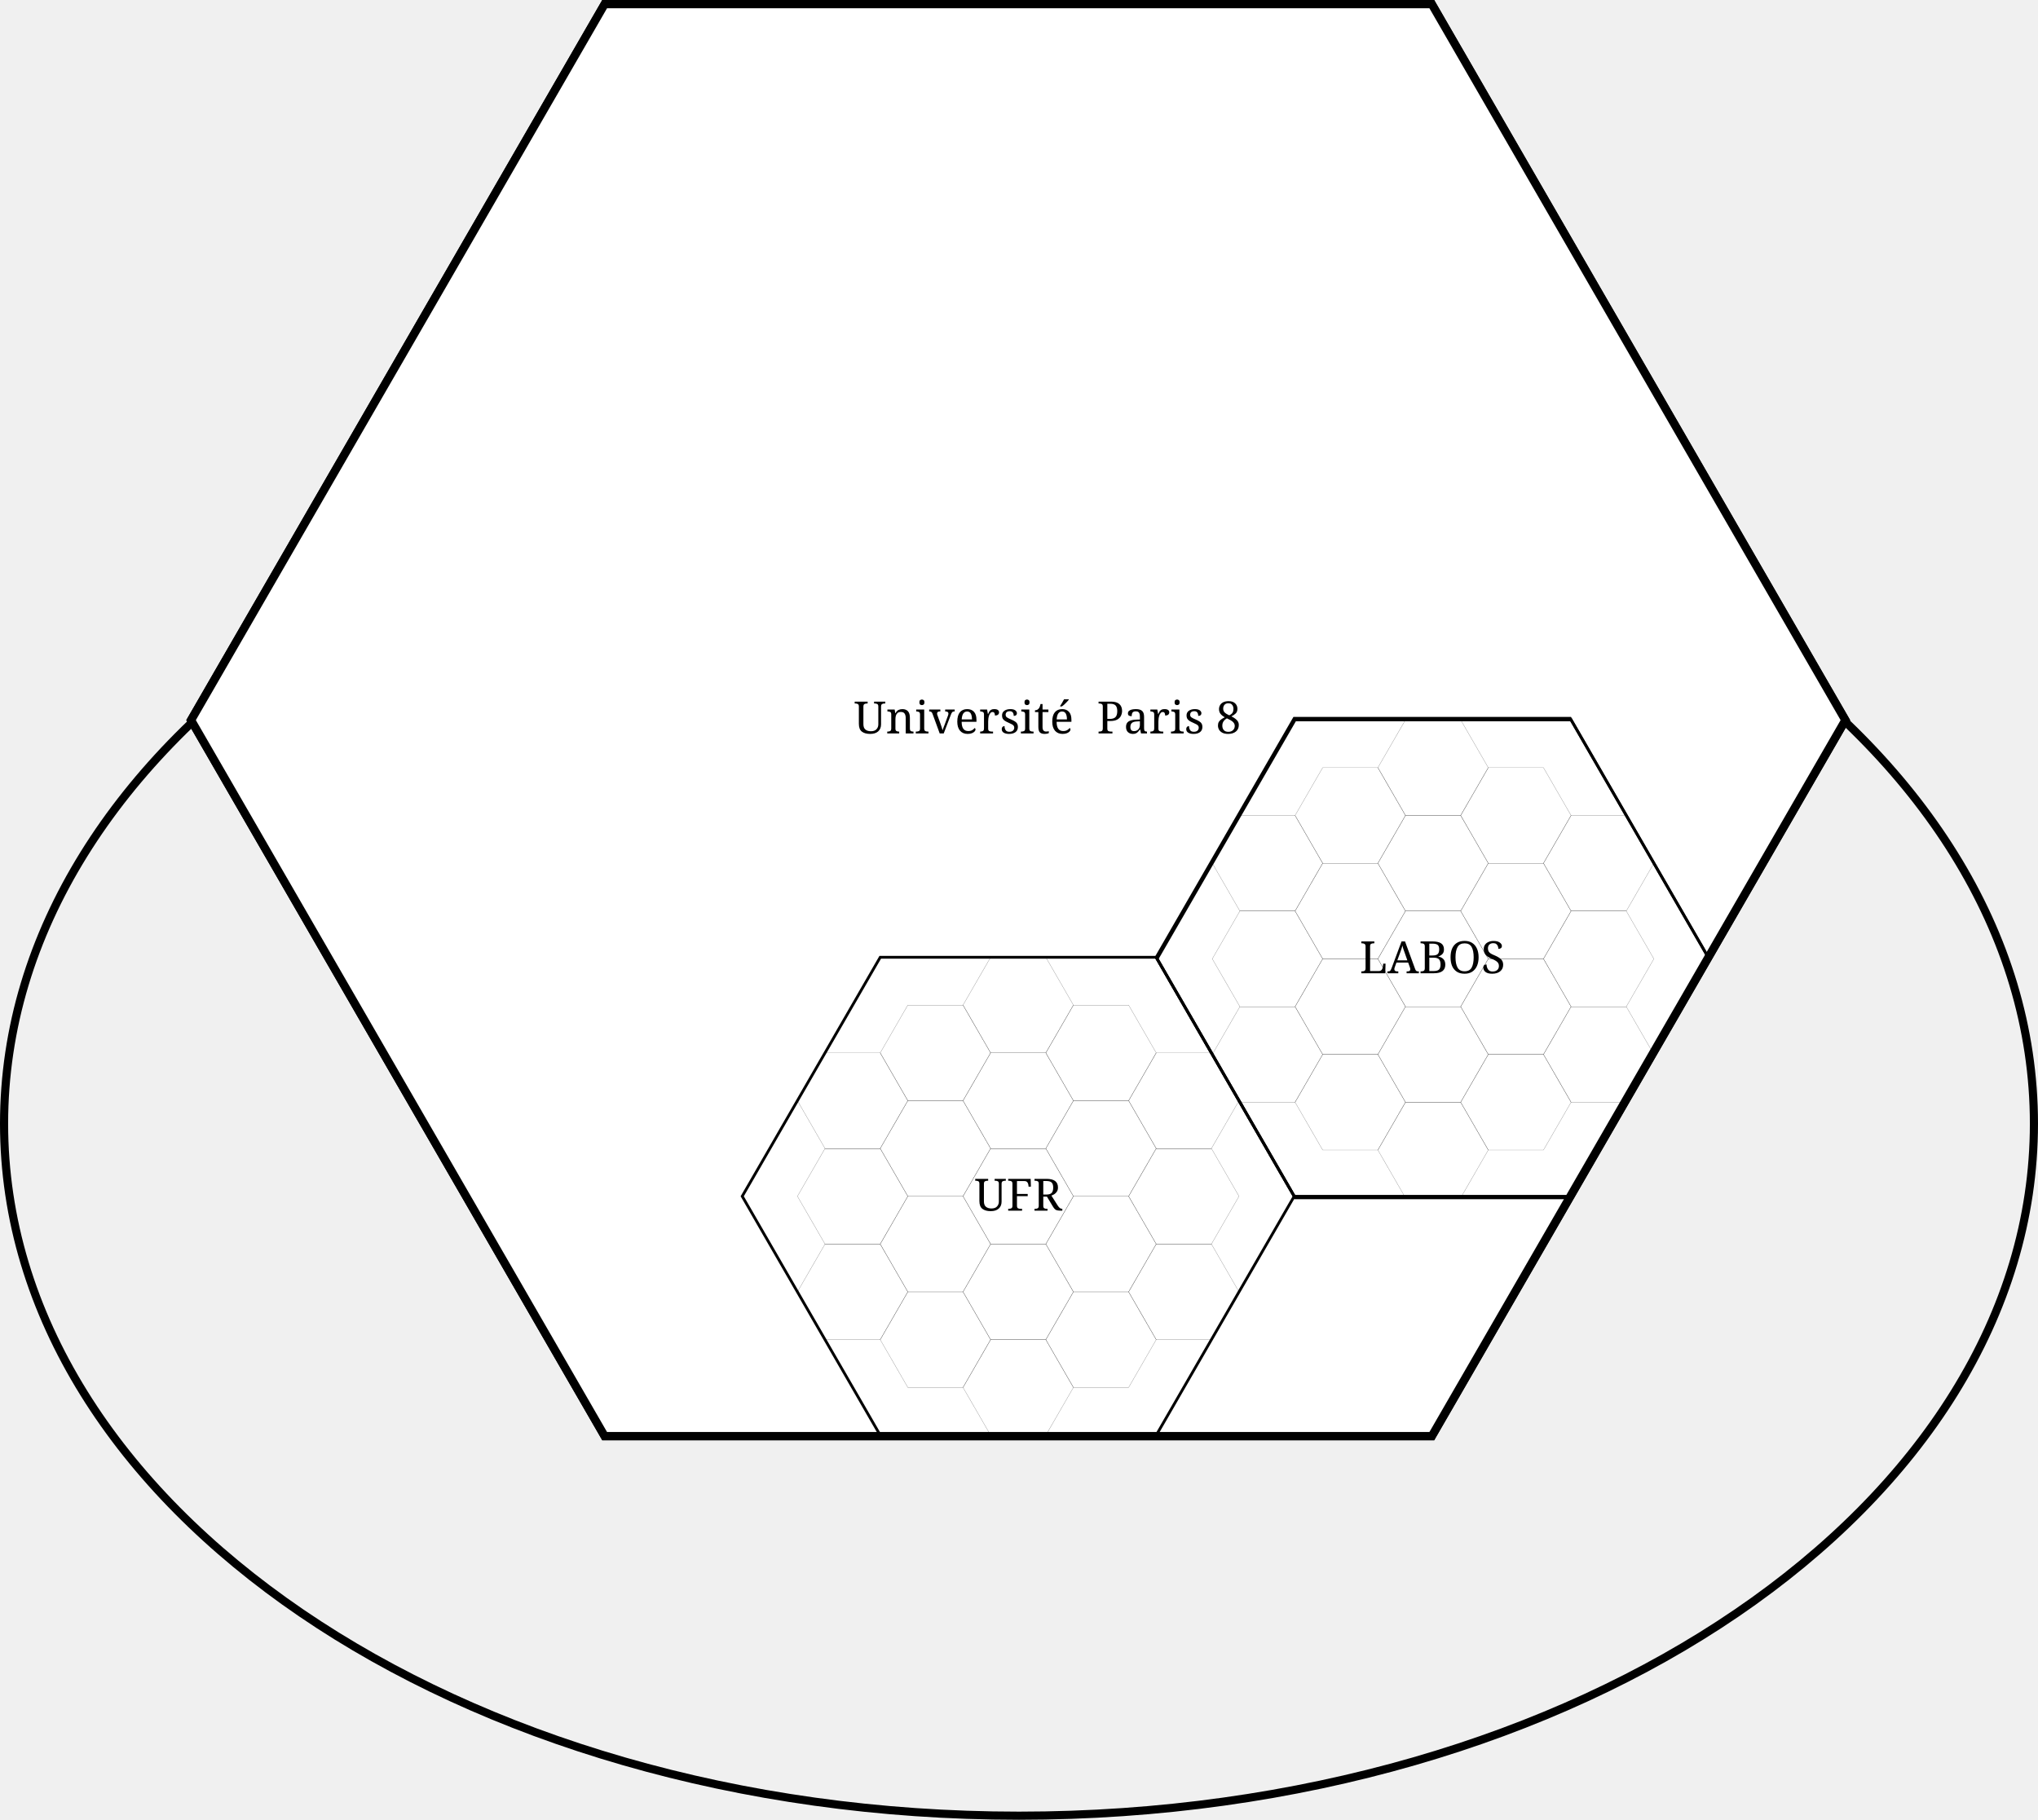
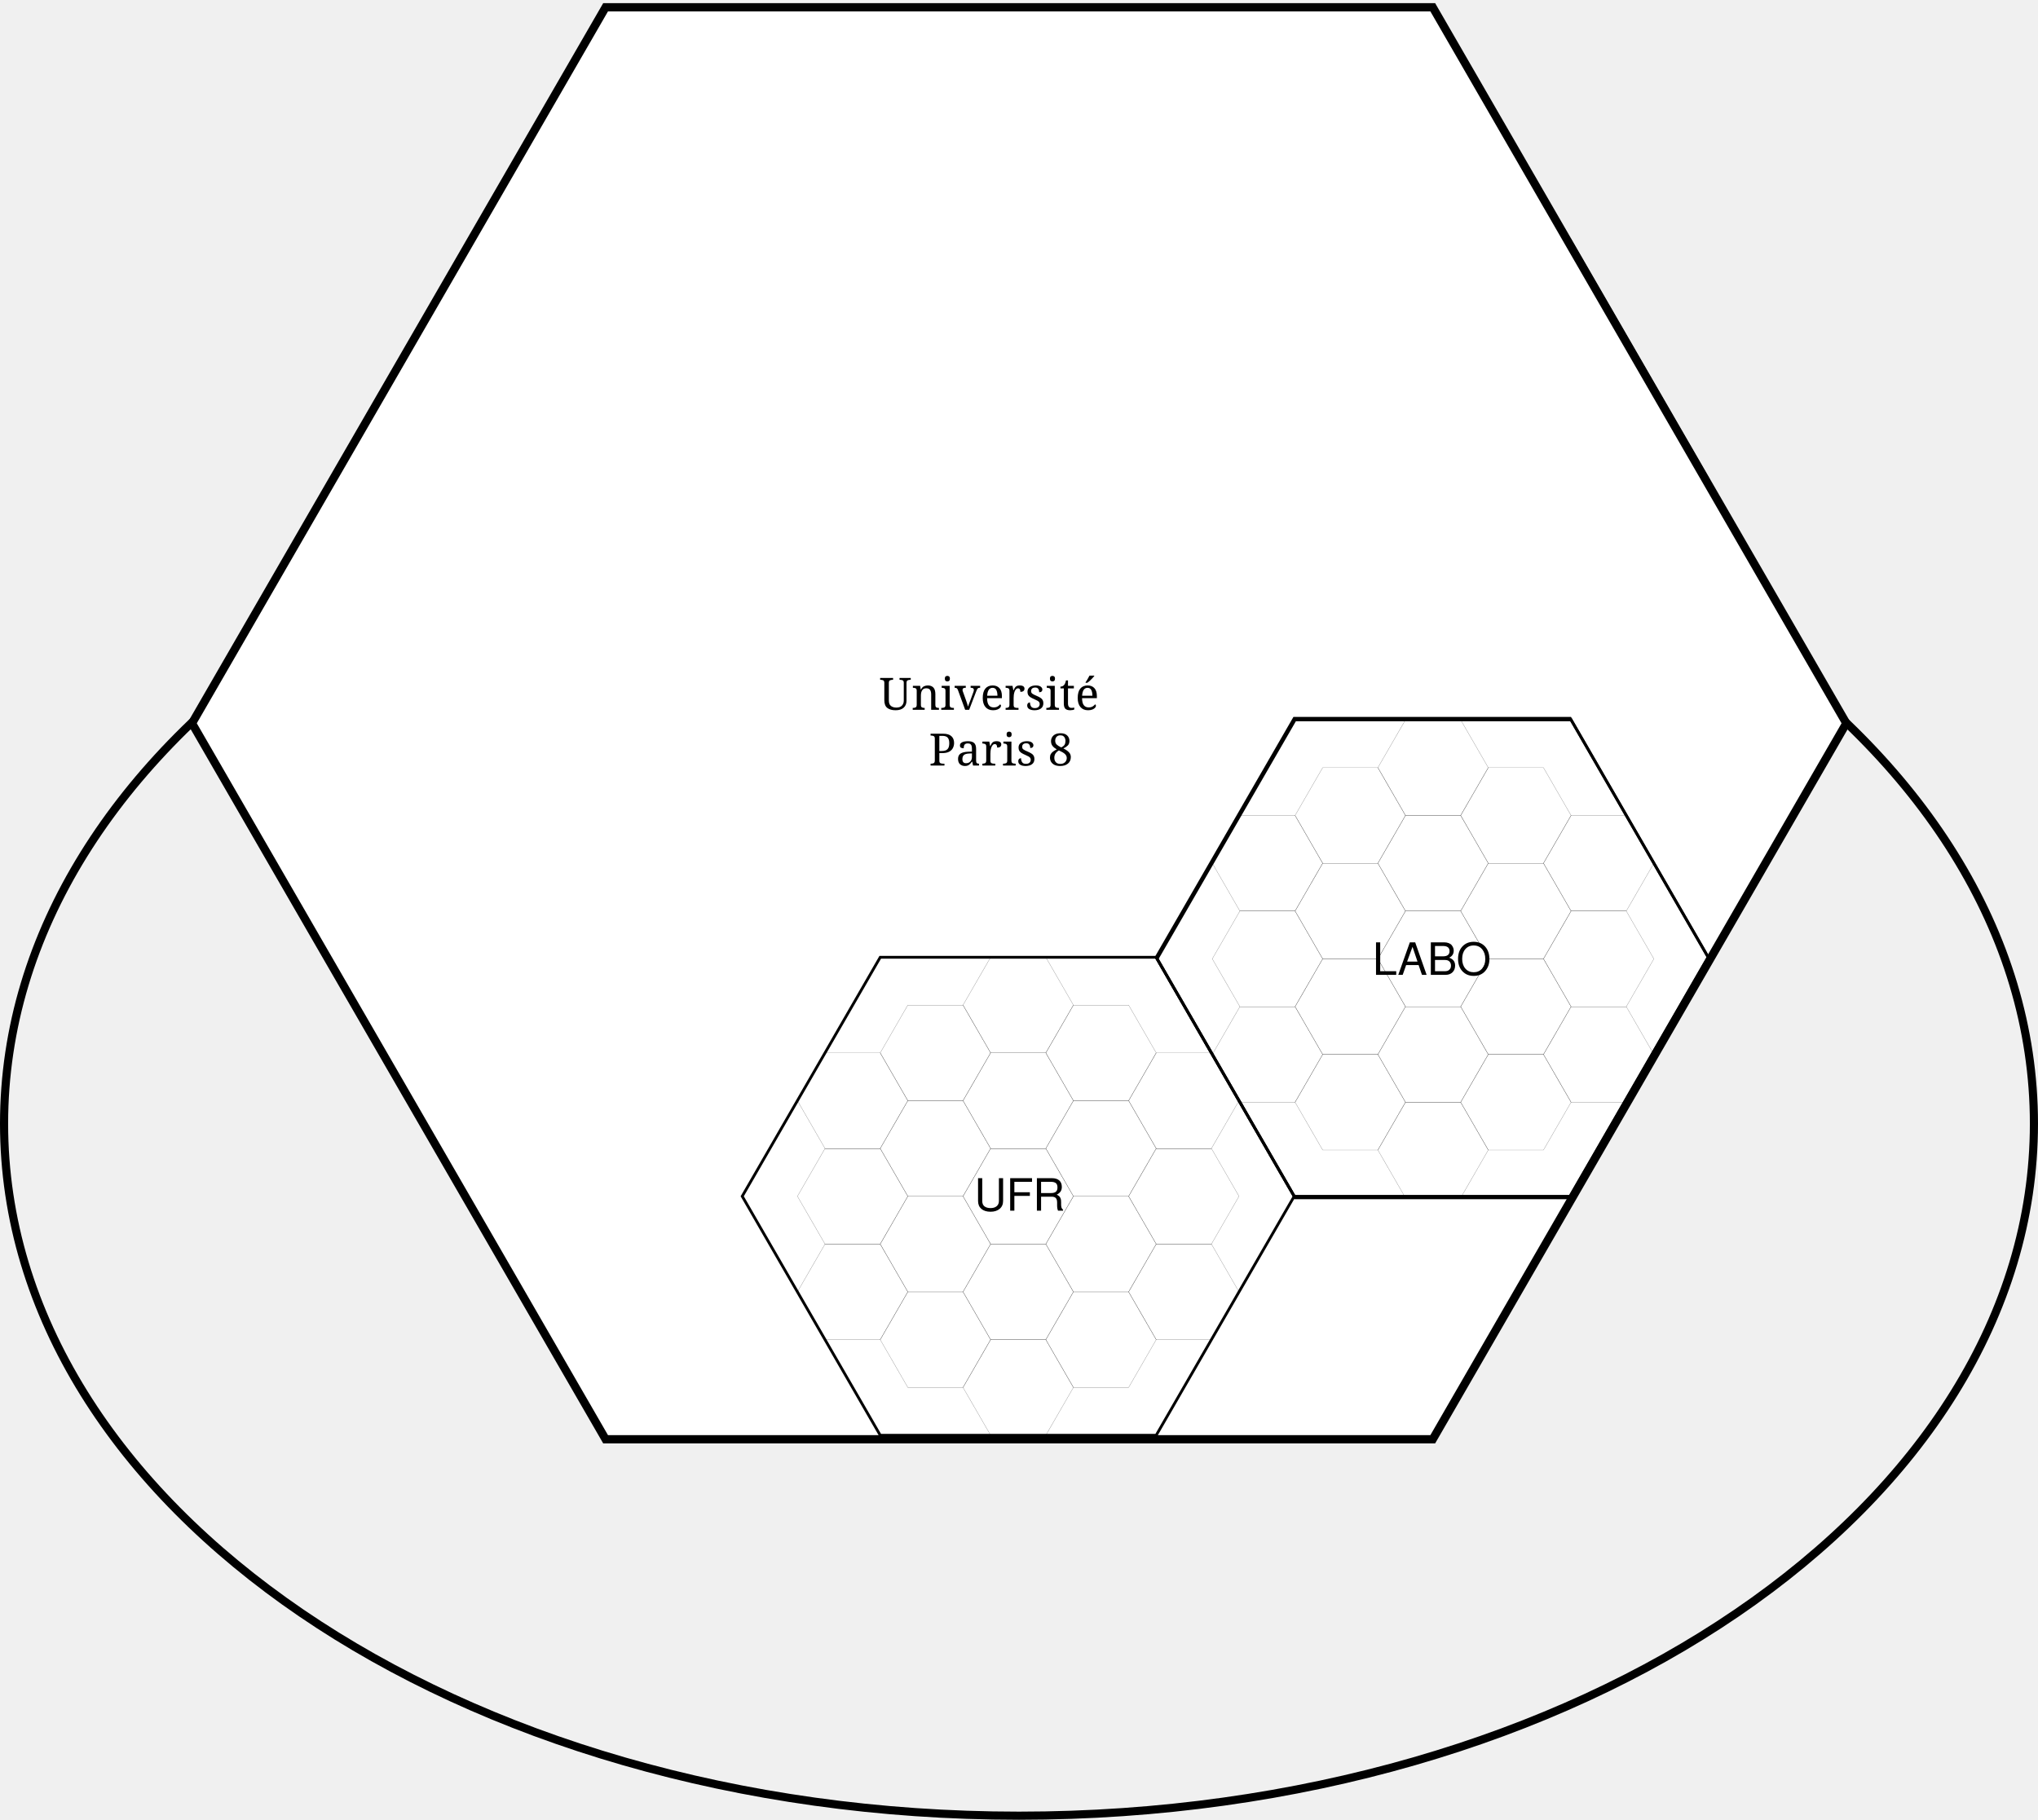
<svg xmlns="http://www.w3.org/2000/svg" id="svgCartoHexach0" width="548.249" height="489.63" version="1.1">
  <defs id="defs39" />
-   <g class="gInit" id="ch0_hexa_0_-1_-1_2" transform="matrix(0.7424724,0,0,0.7424724,162.5446,128.972)" style="fill:none;stroke:#000000;stroke-opacity:1">
-     <polygon points="-50,-86.603 -100,-1.2246468e-14 -50,86.603 50,86.603 100,0 50,-86.603 " fill="#102040" stroke="#a8acaf" id="polygon4" style="fill:none;stroke:#000000;stroke-opacity:1" />
-   </g>
  <g class="gInit" id="ch0_hexa_0_-1_0_1" transform="matrix(0.7424724,0,0,0.7424724,162.5446,257.572)" style="fill:none;stroke:#000000;stroke-opacity:1">
    <polygon points="-50,-86.603 -100,-1.2246468e-14 -50,86.603 50,86.603 100,0 50,-86.603 " fill="#102040" stroke="#a8acaf" id="polygon5" style="fill:none;stroke:#000000;stroke-opacity:1" />
-   </g>
-   <g class="gInit" id="ch0_hexa_0_0_-2_2" transform="matrix(2.225157,0,0,2.224533,273.9154,193.7625)" style="fill:none;stroke:#000000;stroke-opacity:1">
-     <polygon points="100,0 50,-86.603 -50,-86.603 -100,-1.2246468e-14 -50,86.603 50,86.603 " fill="#102040" stroke="#a8acaf" id="polygon8" style="fill:none;stroke:#000000;stroke-opacity:1" />
  </g>
  <g class="gInit" id="ch0_hexa_0_1_-2_1" transform="matrix(0.7424724,0,0,0.7424724,385.2863,128.972)" style="fill:none;stroke:#000000;stroke-opacity:1">
    <polygon points="-50,-86.603 -100,-1.2246468e-14 -50,86.603 50,86.603 100,0 50,-86.603 " fill="#102040" stroke="#a8acaf" id="polygon13" style="fill:none;stroke:#000000;stroke-opacity:1" />
  </g>
  <ellipse style="fill:none;stroke:#000000;stroke-width:2.187;stroke-opacity:1" id="ellipse63" ry="186.199" rx="273.031" cy="302.338" cx="274.124" />
-   <g class="gInit" id="ch0_hexa_0_2_-2_0" transform="matrix(2.225157,0,0,2.224533,273.9154,193.7625)" style="fill:#ffffff;fill-opacity:1;stroke:#000000;stroke-opacity:1">
+   <g class="gInit" id="ch0_hexa_0_2_-2_0" transform="matrix(2.225157,0,0,2.224533,274.1713,194.6059)" style="fill:#ffffff;fill-opacity:1;stroke:#000000;stroke-opacity:1">
    <polygon points="-100,-1.2246468e-14 -50,86.603 50,86.603 100,0 50,-86.603 -50,-86.603 " fill="#102040" stroke="#a8acaf" id="polygon17" style="fill:#ffffff;fill-opacity:1;stroke:#000000;stroke-opacity:1" />
  </g>
  <g class="gInit" id="ch0_hexa_0_1_-1_0" transform="matrix(0.7424724,0,0,0.7424724,385.2863,257.572)" style="fill:none;stroke:#000000;stroke-opacity:1">
    <polygon points="-50,-86.603 -100,-1.2246468e-14 -50,86.603 50,86.603 100,0 50,-86.603 " fill="#102040" stroke="#a8acaf" id="polygon14" style="fill:none;stroke:#000000;stroke-opacity:1" />
  </g>
-   <text xml:space="preserve" style="font-family:Garamond;-inkscape-font-specification:Garamond;fill:#000000;fill-opacity:1;stroke:none;stroke-opacity:1" x="229.736" y="197.344" id="text41">
-     <tspan id="tspan41" x="229.736" y="197.344">Université  Paris 8</tspan>
+   <text xml:space="preserve" style="font-family:Garamond;-inkscape-font-specification:Garamond;text-align:center;text-anchor:middle;fill:#000000;fill-opacity:1;stroke:none;stroke-opacity:1" x="273.933" y="190.976" id="text41">
+     <tspan id="tspan41" x="273.933" y="190.976">Université</tspan>
+     <tspan x="273.933" y="205.976" id="tspan1">Paris 8</tspan>
  </text>
  <g id="g42" transform="translate(38.2177,-27.83977)">
    <g class="gOccupe" id="ch0_hexa_0_0_0_0" transform="matrix(0.7424724,0,0,0.7424724,235.6977,349.7118)" style="fill:none;stroke:#000000;stroke-opacity:1">
      <polygon points="-50,-86.603 -100,-1.2246468e-14 -50,86.603 50,86.603 100,0 50,-86.603 " fill="#102040" stroke="#a8acaf" id="polygon10" style="fill:none;stroke:#000000;stroke-opacity:1" />
    </g>
    <polygon points="100,0 50,-86.603 -50,-86.603 -100,-1.2246468e-14 -50,86.603 50,86.603 " fill="rgba(26, 199, 194, 0.1)" stroke="#000000" stroke-width="0.1" class="eHexaOut" id="polygon20" style="fill:none;stroke:#000000;stroke-opacity:1" transform="matrix(0.7424724,0,0,0.7424724,235.6977,349.7118)" />
    <g class="gInit cpt79697" id="ch0_espace_422811_79697_hexa_0_2_-2_0_2" transform="matrix(0.7424724,0,0,0.7424724,191.1494,323.9918)" style="fill:none;stroke:#000000;stroke-opacity:1">
      <polygon points="20,0 10,-17.321 -10,-17.321 -20,-2.4492936e-15 -10,17.321 10,17.321 " fill="rgba(26, 199, 194, 0.1)" stroke="#ffffff" stroke-width="0.05" id="polygon21" style="fill:none;stroke:#000000;stroke-opacity:1" />
    </g>
    <g class="gInit cpt79697" id="ch0_espace_422811_79697_hexa_0_2_-2_1_1" transform="matrix(0.7424724,0,0,0.7424724,191.1494,349.7118)" style="fill:none;stroke:#000000;stroke-opacity:1">
      <polygon points="20,0 10,-17.321 -10,-17.321 -20,-2.4492936e-15 -10,17.321 10,17.321 " fill="rgba(26, 199, 194, 0.1)" stroke="#ffffff" stroke-width="0.05" id="polygon22" style="fill:none;stroke:#000000;stroke-opacity:1" />
    </g>
    <g class="gInit cpt79697" id="ch0_espace_422811_79697_hexa_0_2_-2_2_0" transform="matrix(0.7424724,0,0,0.7424724,191.1494,375.4318)" style="fill:none;stroke:#000000;stroke-opacity:1">
      <polygon points="20,0 10,-17.321 -10,-17.321 -20,-2.4492936e-15 -10,17.321 10,17.321 " fill="rgba(26, 199, 194, 0.1)" stroke="#ffffff" stroke-width="0.05" id="polygon23" style="fill:none;stroke:#000000;stroke-opacity:1" />
    </g>
    <g class="gInit cpt79697" id="ch0_espace_422811_79697_hexa_0_2_-1_-1_2" transform="matrix(0.7424724,0,0,0.7424724,213.4236,311.1318)" style="fill:none;stroke:#000000;stroke-opacity:1">
      <polygon points="20,0 10,-17.321 -10,-17.321 -20,-2.4492936e-15 -10,17.321 10,17.321 " fill="rgba(26, 199, 194, 0.1)" stroke="#ffffff" stroke-width="0.05" id="polygon24" style="fill:none;stroke:#000000;stroke-opacity:1" />
    </g>
    <g class="gInit cpt79697" id="ch0_espace_422811_79697_hexa_0_2_-1_0_1" transform="matrix(0.7424724,0,0,0.7424724,213.4236,336.8518)" style="fill:none;stroke:#000000;stroke-opacity:1">
      <polygon points="20,0 10,-17.321 -10,-17.321 -20,-2.4492936e-15 -10,17.321 10,17.321 " fill="rgba(26, 199, 194, 0.1)" stroke="#ffffff" stroke-width="0.05" id="polygon25" style="fill:none;stroke:#000000;stroke-opacity:1" />
    </g>
    <g class="gInit cpt79697" id="ch0_espace_422811_79697_hexa_0_2_-1_1_0" transform="matrix(0.7424724,0,0,0.7424724,213.4236,362.5718)" style="fill:none;stroke:#000000;stroke-opacity:1">
      <polygon points="20,0 10,-17.321 -10,-17.321 -20,-2.4492936e-15 -10,17.321 10,17.321 " fill="rgba(26, 199, 194, 0.1)" stroke="#ffffff" stroke-width="0.05" id="polygon26" style="fill:none;stroke:#000000;stroke-opacity:1" />
    </g>
    <g class="gInit cpt79697" id="ch0_espace_422811_79697_hexa_0_2_-1_2_-1" transform="matrix(0.7424724,0,0,0.7424724,213.4236,388.2918)" style="fill:none;stroke:#000000;stroke-opacity:1">
      <polygon points="20,0 10,-17.321 -10,-17.321 -20,-2.4492936e-15 -10,17.321 10,17.321 " fill="rgba(26, 199, 194, 0.1)" stroke="#ffffff" stroke-width="0.05" id="polygon27" style="fill:none;stroke:#000000;stroke-opacity:1" />
    </g>
    <g class="gInit cpt79697" id="ch0_espace_422811_79697_hexa_0_2_0_-2_2" transform="matrix(0.7424724,0,0,0.7424724,235.6977,298.2718)" style="fill:none;stroke:#000000;stroke-opacity:1">
      <polygon points="20,0 10,-17.321 -10,-17.321 -20,-2.4492936e-15 -10,17.321 10,17.321 " fill="rgba(26, 199, 194, 0.1)" stroke="#ffffff" stroke-width="0.05" id="polygon28" style="fill:none;stroke:#000000;stroke-opacity:1" />
    </g>
    <g class="gInit cpt79697" id="ch0_espace_422811_79697_hexa_0_2_0_-1_1" transform="matrix(0.7424724,0,0,0.7424724,235.6977,323.9918)" style="fill:none;stroke:#000000;stroke-opacity:1">
      <polygon points="20,0 10,-17.321 -10,-17.321 -20,-2.4492936e-15 -10,17.321 10,17.321 " fill="rgba(26, 199, 194, 0.1)" stroke="#ffffff" stroke-width="0.05" id="polygon29" style="fill:none;stroke:#000000;stroke-opacity:1" />
    </g>
    <g class="gInit cpt79697" id="ch0_espace_422811_79697_hexa_0_2_0_0_0" style="fill:none;stroke:#000000;stroke-opacity:1" transform="matrix(0.7424724,0,0,0.7424724,235.6977,349.7118)">
      <polygon points="20,0 10,-17.321 -10,-17.321 -20,-2.4492936e-15 -10,17.321 10,17.321 " fill="rgba(26, 199, 194, 0.1)" stroke="#ffffff" stroke-width="0.05" id="polygon30" style="fill:none;stroke:#000000;stroke-opacity:1" />
    </g>
    <g class="gInit cpt79697" id="ch0_espace_422811_79697_hexa_0_2_0_1_-1" transform="matrix(0.7424724,0,0,0.7424724,235.6977,375.4318)" style="fill:none;stroke:#000000;stroke-opacity:1">
      <polygon points="20,0 10,-17.321 -10,-17.321 -20,-2.4492936e-15 -10,17.321 10,17.321 " fill="rgba(26, 199, 194, 0.1)" stroke="#ffffff" stroke-width="0.05" id="polygon31" style="fill:none;stroke:#000000;stroke-opacity:1" />
    </g>
    <g class="gInit cpt79697" id="ch0_espace_422811_79697_hexa_0_2_0_2_-2" transform="matrix(0.7424724,0,0,0.7424724,235.6977,401.1518)" style="fill:none;stroke:#000000;stroke-opacity:1">
      <polygon points="20,0 10,-17.321 -10,-17.321 -20,-2.4492936e-15 -10,17.321 10,17.321 " fill="rgba(26, 199, 194, 0.1)" stroke="#ffffff" stroke-width="0.05" id="polygon32" style="fill:none;stroke:#000000;stroke-opacity:1" />
    </g>
    <g class="gInit cpt79697" id="ch0_espace_422811_79697_hexa_0_2_1_-2_1" transform="matrix(0.7424724,0,0,0.7424724,257.9719,311.1318)" style="fill:none;stroke:#000000;stroke-opacity:1">
      <polygon points="20,0 10,-17.321 -10,-17.321 -20,-2.4492936e-15 -10,17.321 10,17.321 " fill="rgba(26, 199, 194, 0.1)" stroke="#ffffff" stroke-width="0.05" id="polygon33" style="fill:none;stroke:#000000;stroke-opacity:1" />
    </g>
    <g class="gInit cpt79697" id="ch0_espace_422811_79697_hexa_0_2_1_-1_0" transform="matrix(0.7424724,0,0,0.7424724,257.9719,336.8518)" style="fill:none;stroke:#000000;stroke-opacity:1">
      <polygon points="20,0 10,-17.321 -10,-17.321 -20,-2.4492936e-15 -10,17.321 10,17.321 " fill="rgba(26, 199, 194, 0.1)" stroke="#ffffff" stroke-width="0.05" id="polygon34" style="fill:none;stroke:#000000;stroke-opacity:1" />
    </g>
    <g class="gInit cpt79697" id="ch0_espace_422811_79697_hexa_0_2_1_0_-1" transform="matrix(0.7424724,0,0,0.7424724,257.9719,362.5718)" style="fill:none;stroke:#000000;stroke-opacity:1">
      <polygon points="20,0 10,-17.321 -10,-17.321 -20,-2.4492936e-15 -10,17.321 10,17.321 " fill="rgba(26, 199, 194, 0.1)" stroke="#ffffff" stroke-width="0.05" id="polygon35" style="fill:none;stroke:#000000;stroke-opacity:1" />
    </g>
    <g class="gInit cpt79697" id="ch0_espace_422811_79697_hexa_0_2_1_1_-2" transform="matrix(0.7424724,0,0,0.7424724,257.9719,388.2918)" style="fill:none;stroke:#000000;stroke-opacity:1">
      <polygon points="20,0 10,-17.321 -10,-17.321 -20,-2.4492936e-15 -10,17.321 10,17.321 " fill="rgba(26, 199, 194, 0.1)" stroke="#ffffff" stroke-width="0.05" id="polygon36" style="fill:none;stroke:#000000;stroke-opacity:1" />
    </g>
    <g class="gInit cpt79697" id="ch0_espace_422811_79697_hexa_0_2_2_-2_0" transform="matrix(0.7424724,0,0,0.7424724,280.2461,323.9918)" style="fill:none;stroke:#000000;stroke-opacity:1">
      <polygon points="20,0 10,-17.321 -10,-17.321 -20,-2.4492936e-15 -10,17.321 10,17.321 " fill="rgba(26, 199, 194, 0.1)" stroke="#ffffff" stroke-width="0.05" id="polygon37" style="fill:none;stroke:#000000;stroke-opacity:1" />
    </g>
    <g class="gInit cpt79697" id="ch0_espace_422811_79697_hexa_0_2_2_-1_-1" transform="matrix(0.7424724,0,0,0.7424724,280.2461,349.7118)" style="fill:none;stroke:#000000;stroke-opacity:1">
      <polygon points="20,0 10,-17.321 -10,-17.321 -20,-2.4492936e-15 -10,17.321 10,17.321 " fill="rgba(26, 199, 194, 0.1)" stroke="#ffffff" stroke-width="0.05" id="polygon38" style="fill:none;stroke:#000000;stroke-opacity:1" />
    </g>
    <g class="gInit cpt79697" id="ch0_espace_422811_79697_hexa_0_2_2_0_-2" transform="matrix(0.7424724,0,0,0.7424724,280.2461,375.4318)" style="fill:none;stroke:#000000;stroke-opacity:1">
      <polygon points="20,0 10,-17.321 -10,-17.321 -20,-2.4492936e-15 -10,17.321 10,17.321 " fill="rgba(26, 199, 194, 0.1)" stroke="#ffffff" stroke-width="0.05" id="polygon39" style="fill:none;stroke:#000000;stroke-opacity:1" />
    </g>
    <text xml:space="preserve" style="font-family:Garamond;-inkscape-font-specification:Garamond;fill:#000000;fill-opacity:1;stroke:none;stroke-opacity:1" x="223.941" y="353.591" id="text42">
-       <tspan id="tspan42" x="223.941" y="353.591">UFR</tspan>
+       <tspan id="tspan42" x="223.941" y="353.591" style="font-style:normal;font-variant:normal;font-weight:normal;font-stretch:normal;font-family:FreeSans;-inkscape-font-specification:FreeSans">UFR</tspan>
    </text>
  </g>
  <g class="gOccupe" id="g43" transform="matrix(0.7424724,0,0,0.7424724,385.5175,257.9895)" style="fill:none;stroke:#000000;stroke-opacity:1">
    <polygon points="50,86.603 100,0 50,-86.603 -50,-86.603 -100,-1.2246468e-14 -50,86.603 " fill="#102040" stroke="#a8acaf" id="polygon42" style="fill:none;stroke:#000000;stroke-opacity:1" />
  </g>
-   <polygon points="-100,-1.2246468e-14 -50,86.603 50,86.603 100,0 50,-86.603 -50,-86.603 " fill="rgba(26, 199, 194, 0.1)" stroke="#000000" stroke-width="0.1" class="eHexaOut" id="polygon43" style="fill:none;stroke:#000000;stroke-opacity:1" transform="matrix(0.7424724,0,0,0.7424724,385.5175,257.9895)" />
  <g class="gInit cpt79697" id="g44" transform="matrix(0.7424724,0,0,0.7424724,340.9692,232.2695)" style="fill:none;stroke:#000000;stroke-opacity:1">
    <polygon points="-20,-2.4492936e-15 -10,17.321 10,17.321 20,0 10,-17.321 -10,-17.321 " fill="rgba(26, 199, 194, 0.1)" stroke="#ffffff" stroke-width="0.05" id="polygon44" style="fill:none;stroke:#000000;stroke-opacity:1" />
  </g>
  <g class="gInit cpt79697" id="g45" transform="matrix(0.7424724,0,0,0.7424724,340.9692,257.9895)" style="fill:none;stroke:#000000;stroke-opacity:1">
    <polygon points="-20,-2.4492936e-15 -10,17.321 10,17.321 20,0 10,-17.321 -10,-17.321 " fill="rgba(26, 199, 194, 0.1)" stroke="#ffffff" stroke-width="0.05" id="polygon45" style="fill:none;stroke:#000000;stroke-opacity:1" />
-   </g>
-   <g class="gInit cpt79697" id="g46" transform="matrix(0.7424724,0,0,0.7424724,340.9692,283.7095)" style="fill:none;stroke:#000000;stroke-opacity:1">
-     <polygon points="-20,-2.4492936e-15 -10,17.321 10,17.321 20,0 10,-17.321 -10,-17.321 " fill="rgba(26, 199, 194, 0.1)" stroke="#ffffff" stroke-width="0.05" id="polygon46" style="fill:none;stroke:#000000;stroke-opacity:1" />
  </g>
  <g class="gInit cpt79697" id="g47" transform="matrix(0.7424724,0,0,0.7424724,363.2434,219.4095)" style="fill:none;stroke:#000000;stroke-opacity:1">
    <polygon points="-20,-2.4492936e-15 -10,17.321 10,17.321 20,0 10,-17.321 -10,-17.321 " fill="rgba(26, 199, 194, 0.1)" stroke="#ffffff" stroke-width="0.05" id="polygon47" style="fill:none;stroke:#000000;stroke-opacity:1" />
  </g>
  <g class="gInit cpt79697" id="g48" transform="matrix(0.7424724,0,0,0.7424724,363.2434,245.1295)" style="fill:none;stroke:#000000;stroke-opacity:1">
    <polygon points="-20,-2.4492936e-15 -10,17.321 10,17.321 20,0 10,-17.321 -10,-17.321 " fill="rgba(26, 199, 194, 0.1)" stroke="#ffffff" stroke-width="0.05" id="polygon48" style="fill:none;stroke:#000000;stroke-opacity:1" />
  </g>
  <g class="gInit cpt79697" id="g49" transform="matrix(0.7424724,0,0,0.7424724,363.2434,270.8495)" style="fill:none;stroke:#000000;stroke-opacity:1">
    <polygon points="-20,-2.4492936e-15 -10,17.321 10,17.321 20,0 10,-17.321 -10,-17.321 " fill="rgba(26, 199, 194, 0.1)" stroke="#ffffff" stroke-width="0.05" id="polygon49" style="fill:none;stroke:#000000;stroke-opacity:1" />
  </g>
  <g class="gInit cpt79697" id="g50" transform="matrix(0.7424724,0,0,0.7424724,363.2434,296.5695)" style="fill:none;stroke:#000000;stroke-opacity:1">
    <polygon points="-20,-2.4492936e-15 -10,17.321 10,17.321 20,0 10,-17.321 -10,-17.321 " fill="rgba(26, 199, 194, 0.1)" stroke="#ffffff" stroke-width="0.05" id="polygon50" style="fill:none;stroke:#000000;stroke-opacity:1" />
  </g>
  <g class="gInit cpt79697" id="g51" transform="matrix(0.7424724,0,0,0.7424724,385.5175,206.5495)" style="fill:none;stroke:#000000;stroke-opacity:1">
    <polygon points="-20,-2.4492936e-15 -10,17.321 10,17.321 20,0 10,-17.321 -10,-17.321 " fill="rgba(26, 199, 194, 0.1)" stroke="#ffffff" stroke-width="0.05" id="polygon51" style="fill:none;stroke:#000000;stroke-opacity:1" />
  </g>
  <g class="gInit cpt79697" id="g52" transform="matrix(0.7424724,0,0,0.7424724,385.5175,232.2695)" style="fill:none;stroke:#000000;stroke-opacity:1">
    <polygon points="-20,-2.4492936e-15 -10,17.321 10,17.321 20,0 10,-17.321 -10,-17.321 " fill="rgba(26, 199, 194, 0.1)" stroke="#ffffff" stroke-width="0.05" id="polygon52" style="fill:none;stroke:#000000;stroke-opacity:1" />
  </g>
  <g class="gInit cpt79697" id="g53" style="fill:none;stroke:#000000;stroke-opacity:1" transform="matrix(0.7424724,0,0,0.7424724,385.5175,257.9895)">
    <polygon points="-20,-2.4492936e-15 -10,17.321 10,17.321 20,0 10,-17.321 -10,-17.321 " fill="rgba(26, 199, 194, 0.1)" stroke="#ffffff" stroke-width="0.05" id="polygon53" style="fill:none;stroke:#000000;stroke-opacity:1" />
  </g>
  <g class="gInit cpt79697" id="g54" transform="matrix(0.7424724,0,0,0.7424724,385.5175,283.7095)" style="fill:none;stroke:#000000;stroke-opacity:1">
    <polygon points="-20,-2.4492936e-15 -10,17.321 10,17.321 20,0 10,-17.321 -10,-17.321 " fill="rgba(26, 199, 194, 0.1)" stroke="#ffffff" stroke-width="0.05" id="polygon54" style="fill:none;stroke:#000000;stroke-opacity:1" />
  </g>
  <g class="gInit cpt79697" id="g55" transform="matrix(0.7424724,0,0,0.7424724,385.5175,309.4295)" style="fill:none;stroke:#000000;stroke-opacity:1">
    <polygon points="-20,-2.4492936e-15 -10,17.321 10,17.321 20,0 10,-17.321 -10,-17.321 " fill="rgba(26, 199, 194, 0.1)" stroke="#ffffff" stroke-width="0.05" id="polygon55" style="fill:none;stroke:#000000;stroke-opacity:1" />
  </g>
  <g class="gInit cpt79697" id="g56" transform="matrix(0.7424724,0,0,0.7424724,407.7917,219.4095)" style="fill:none;stroke:#000000;stroke-opacity:1">
    <polygon points="-20,-2.4492936e-15 -10,17.321 10,17.321 20,0 10,-17.321 -10,-17.321 " fill="rgba(26, 199, 194, 0.1)" stroke="#ffffff" stroke-width="0.05" id="polygon56" style="fill:none;stroke:#000000;stroke-opacity:1" />
  </g>
  <g class="gInit cpt79697" id="g57" transform="matrix(0.7424724,0,0,0.7424724,407.7917,245.1295)" style="fill:none;stroke:#000000;stroke-opacity:1">
    <polygon points="-20,-2.4492936e-15 -10,17.321 10,17.321 20,0 10,-17.321 -10,-17.321 " fill="rgba(26, 199, 194, 0.1)" stroke="#ffffff" stroke-width="0.05" id="polygon57" style="fill:none;stroke:#000000;stroke-opacity:1" />
  </g>
  <g class="gInit cpt79697" id="g58" transform="matrix(0.7424724,0,0,0.7424724,407.7917,270.8495)" style="fill:none;stroke:#000000;stroke-opacity:1">
    <polygon points="-20,-2.4492936e-15 -10,17.321 10,17.321 20,0 10,-17.321 -10,-17.321 " fill="rgba(26, 199, 194, 0.1)" stroke="#ffffff" stroke-width="0.05" id="polygon58" style="fill:none;stroke:#000000;stroke-opacity:1" />
  </g>
  <g class="gInit cpt79697" id="g59" transform="matrix(0.7424724,0,0,0.7424724,407.7917,296.5695)" style="fill:none;stroke:#000000;stroke-opacity:1">
    <polygon points="-20,-2.4492936e-15 -10,17.321 10,17.321 20,0 10,-17.321 -10,-17.321 " fill="rgba(26, 199, 194, 0.1)" stroke="#ffffff" stroke-width="0.05" id="polygon59" style="fill:none;stroke:#000000;stroke-opacity:1" />
  </g>
  <g class="gInit cpt79697" id="g60" transform="matrix(0.7424724,0,0,0.7424724,430.0659,232.2695)" style="fill:none;stroke:#000000;stroke-opacity:1">
    <polygon points="-20,-2.4492936e-15 -10,17.321 10,17.321 20,0 10,-17.321 -10,-17.321 " fill="rgba(26, 199, 194, 0.1)" stroke="#ffffff" stroke-width="0.05" id="polygon60" style="fill:none;stroke:#000000;stroke-opacity:1" />
  </g>
  <g class="gInit cpt79697" id="g61" transform="matrix(0.7424724,0,0,0.7424724,430.0659,257.9895)" style="fill:none;stroke:#000000;stroke-opacity:1">
    <polygon points="-20,-2.4492936e-15 -10,17.321 10,17.321 20,0 10,-17.321 -10,-17.321 " fill="rgba(26, 199, 194, 0.1)" stroke="#ffffff" stroke-width="0.05" id="polygon61" style="fill:none;stroke:#000000;stroke-opacity:1" />
  </g>
  <g class="gInit cpt79697" id="g62" transform="matrix(0.7424724,0,0,0.7424724,430.0659,283.7095)" style="fill:none;stroke:#000000;stroke-opacity:1">
    <polygon points="-20,-2.4492936e-15 -10,17.321 10,17.321 20,0 10,-17.321 -10,-17.321 " fill="rgba(26, 199, 194, 0.1)" stroke="#ffffff" stroke-width="0.05" id="polygon62" style="fill:none;stroke:#000000;stroke-opacity:1" />
  </g>
-   <text xml:space="preserve" style="font-family:Garamond;-inkscape-font-specification:Garamond;fill:#000000;fill-opacity:1;stroke:none;stroke-opacity:1" x="365.761" y="261.868" id="text62">
-     <tspan id="tspan62" x="365.761" y="261.868">LABOS</tspan>
+   <text xml:space="preserve" style="font-family:Garamond;-inkscape-font-specification:Garamond;fill:#000000;fill-opacity:1;stroke:none;stroke-opacity:1" x="369.216" y="262.297" id="text62">
+     <tspan id="tspan62" x="369.216" y="262.297" style="font-style:normal;font-variant:normal;font-weight:normal;font-stretch:normal;font-family:FreeSans;-inkscape-font-specification:FreeSans">LABO</tspan>
  </text>
+   <g class="gInit cpt79697" id="g113" transform="matrix(0.02064443,0,0,0.02064443,339.0454,289.5677)" style="fill:none;stroke:#00c800;stroke-width:1.616;stroke-dasharray:none;stroke-opacity:0.5" />
+   <g class="gInit cpt79697" id="g231" transform="matrix(0.7424724,0,0,0.7424724,340.9692,283.7095)" style="fill:none;stroke:#000000;stroke-opacity:1">
+     <polygon points="10,17.321 20,0 10,-17.321 -10,-17.321 -20,-2.4492936e-15 -10,17.321 " fill="rgba(26, 199, 194, 0.1)" stroke="#ffffff" stroke-width="0.05" id="polygon231" style="fill:none;stroke:#000000;stroke-opacity:1" />
+   </g>
</svg>
